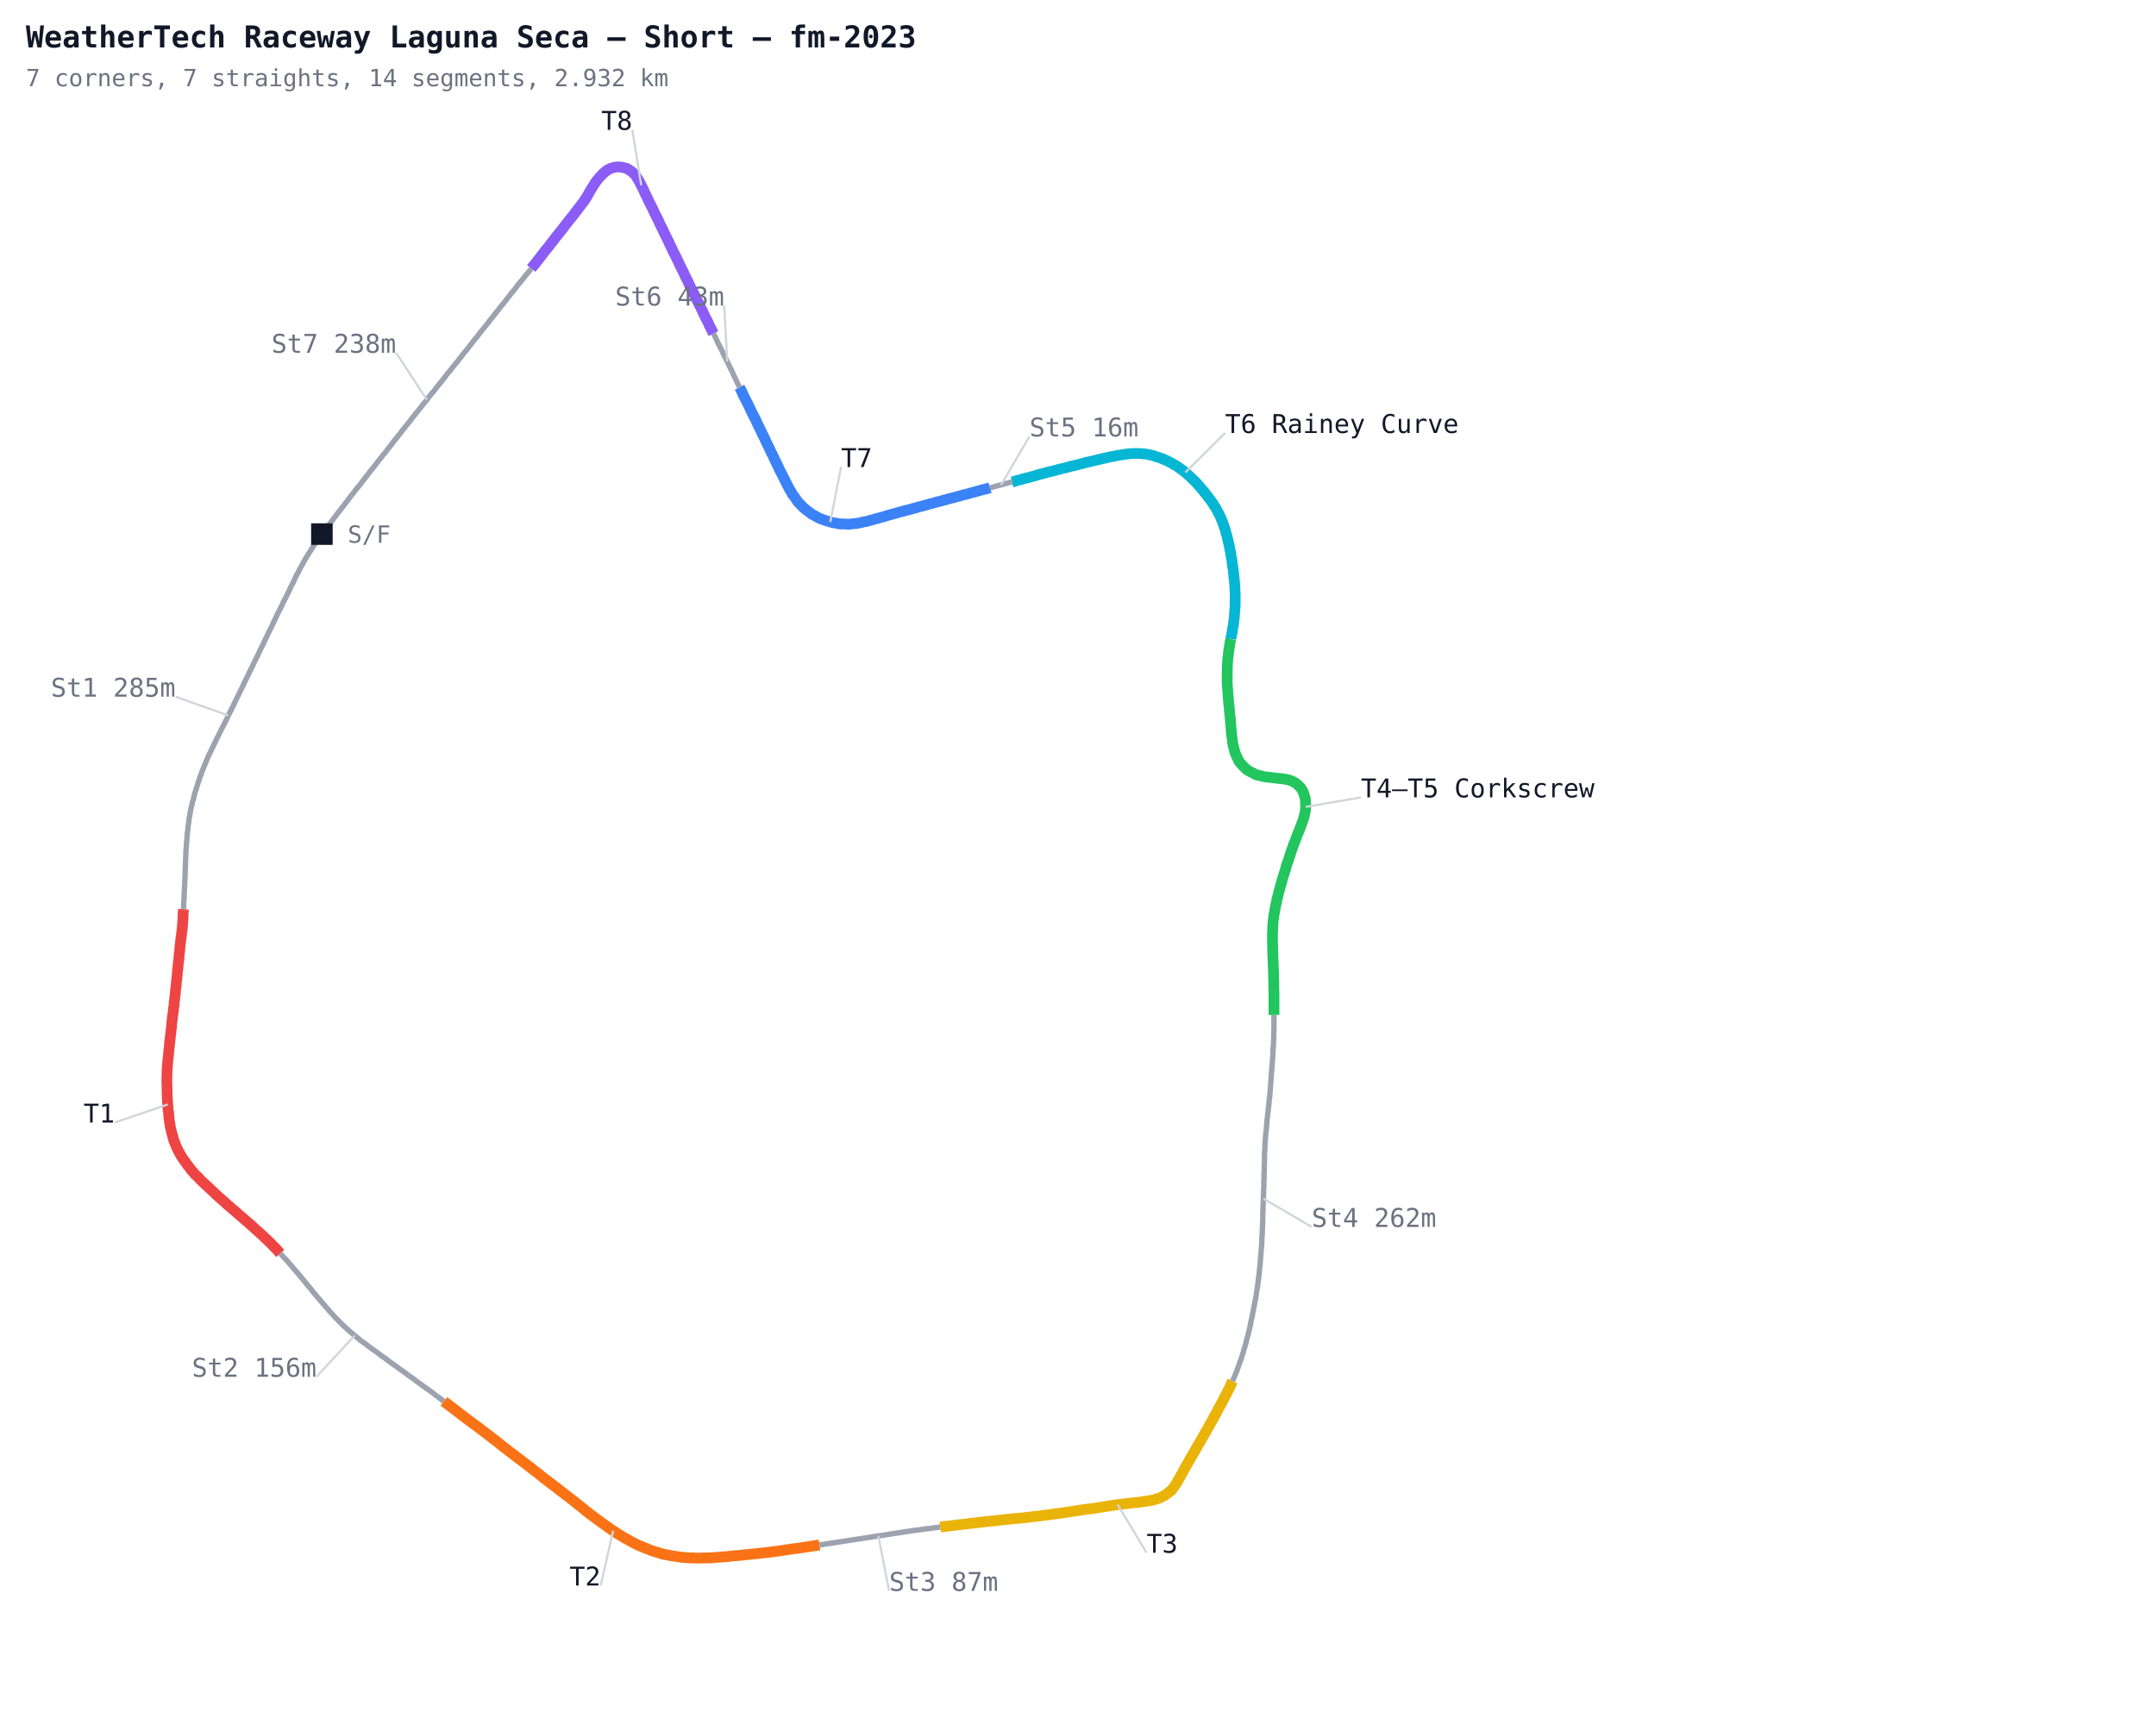
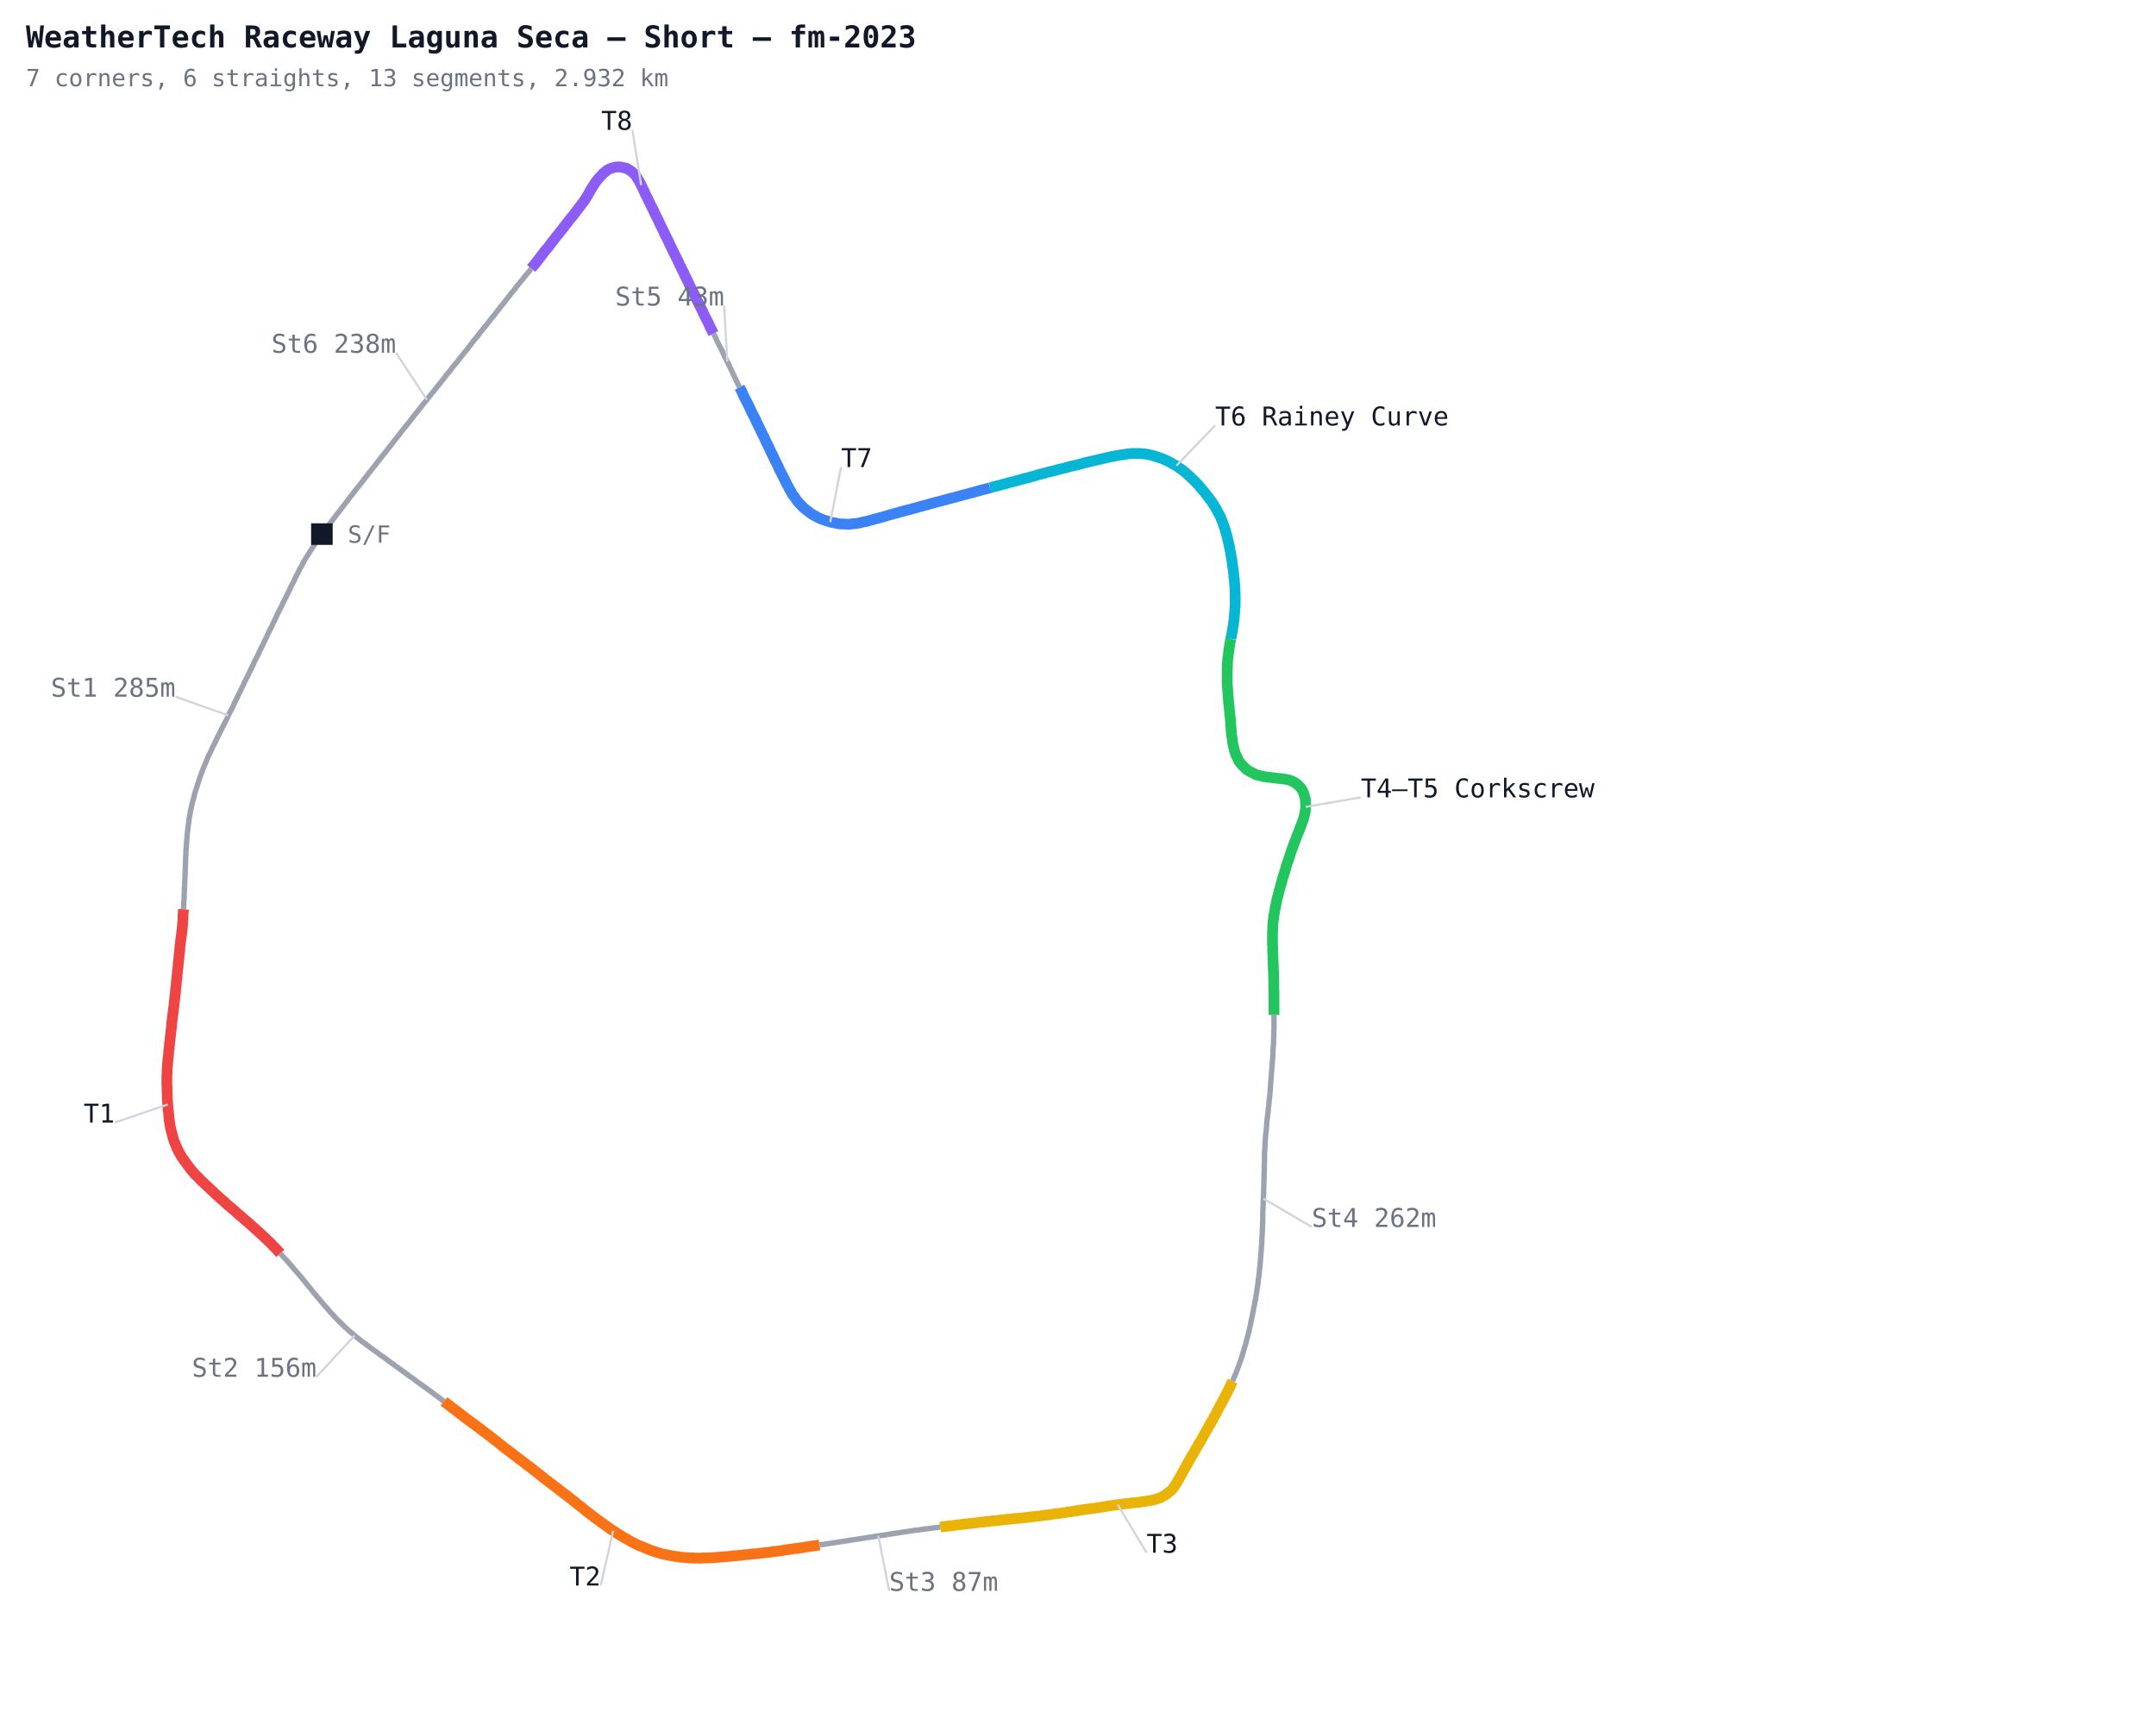
<svg xmlns="http://www.w3.org/2000/svg" width="1000" height="800" viewBox="0 0 1000 800">
  <defs>
    <style>
      .name { font-family: monospace; font-size: 12px; }
      .sector { font-family: monospace; font-size: 12px; fill: #7c3aed; font-weight: bold; }
      .title { font-family: monospace; font-size: 14px; fill: #111827; font-weight: bold; }
      .sub { font-family: monospace; font-size: 11px; fill: #6b7280; }
    </style>
  </defs>
  <rect width="1000" height="800" fill="#ffffff" />
  <polyline fill="none" stroke="#9ca3af" stroke-width="2.5" points="149.3,247.7 148.5,248.7 147.7,249.8 147.0,250.9 146.2,252.0 145.5,253.1 144.8,254.2 144.1,255.3 143.4,256.4 142.7,257.5 142.0,258.6 141.3,259.8 140.7,260.9 140.1,262.1 139.4,263.2 138.8,264.4 138.2,265.6 137.6,266.7 137.0,267.9 136.5,269.1 135.9,270.3 135.3,271.4 134.7,272.6 134.2,273.8 133.6,275.0 133.0,276.2 132.4,277.4 131.8,278.5 131.2,279.7 130.7,280.9 130.1,282.1 129.5,283.2 128.9,284.4 128.3,285.6 127.8,286.8 127.2,288.0 126.6,289.2 126.1,290.4 125.5,291.5 124.9,292.7 124.3,293.9 123.8,295.1 123.2,296.3 122.6,297.5 122.1,298.7 121.5,299.8 120.9,301.0 120.3,302.2 119.8,303.4 119.2,304.6 118.6,305.8 118.0,306.9 117.5,308.1 116.9,309.3 116.3,310.5 115.7,311.7 115.2,312.9 114.6,314.1 114.0,315.2 113.4,316.4 112.9,317.6 112.3,318.8 111.7,320.0 111.1,321.2 110.6,322.3 110.0,323.5 109.4,324.7 108.8,325.9 108.3,327.1 107.7,328.3 107.1,329.5 106.5,330.6 105.9,331.8 105.4,333.0 104.8,334.2 104.2,335.4 103.6,336.5 103.0,337.7 102.4,338.9 101.8,340.1 101.2,341.3 100.6,342.4 100.1,343.6 99.5,344.8 98.9,346.0 98.3,347.2 97.8,348.4 97.2,349.6 96.6,350.8 96.1,352.0 95.6,353.2 95.1,354.4 94.6,355.6 94.1,356.8 93.6,358.1 93.2,359.3 92.7,360.5 92.3,361.8 91.9,363.0 91.5,364.3 91.1,365.6 90.7,366.8 90.3,368.1 90.0,369.4 89.7,370.6 89.3,371.9 89.0,373.2 88.7,374.5 88.4,375.7 88.2,377.0 88.0,378.3 87.7,379.6 87.6,380.9 87.4,382.2 87.2,383.6 87.1,384.9 86.9,386.2 86.8,387.5 86.7,388.8 86.6,390.1 86.5,391.4 86.4,392.7 86.3,394.0 86.2,395.4 86.2,396.7 86.1,398.0 86.1,399.3 86.0,400.6 86.0,401.9 85.9,403.3 85.9,404.6 85.8,405.9 85.8,407.2 85.7,408.5 85.7,409.8 85.6,411.2 85.5,412.5 85.5,413.8 85.4,415.1 85.4,416.4 85.3,417.7 85.2,419.1 85.2,420.4 85.1,421.7" />
  <polyline fill="none" stroke="#ef4444" stroke-width="5" points="85.1,421.7 85.0,423.0 84.9,424.3 84.9,425.6 84.8,426.9 84.7,428.3 84.6,429.6 84.5,430.9 84.3,432.2 84.2,433.5 84.0,434.8 83.8,436.1 83.7,437.4 83.5,438.7 83.4,440.0 83.3,441.4 83.1,442.7 83.0,444.0 82.9,445.3 82.7,446.6 82.6,447.9 82.5,449.2 82.3,450.5 82.2,451.8 82.1,453.2 81.9,454.5 81.8,455.8 81.7,457.1 81.5,458.4 81.4,459.7 81.3,461.0 81.1,462.3 81.0,463.6 80.8,464.9 80.7,466.3 80.5,467.6 80.4,468.9 80.2,470.2 80.0,471.5 79.9,472.8 79.7,474.1 79.6,475.4 79.5,476.7 79.3,478.0 79.2,479.3 79.0,480.7 78.9,482.0 78.7,483.3 78.6,484.6 78.5,485.9 78.3,487.2 78.2,488.5 78.1,489.8 77.9,491.1 77.8,492.5 77.7,493.8 77.6,495.1 77.5,496.4 77.5,497.7 77.4,499.0 77.4,500.3 77.4,501.7 77.4,503.0 77.5,504.3 77.5,505.6 77.5,506.9 77.6,508.2 77.6,509.6 77.7,510.9 77.8,512.2 77.9,513.5 78.0,514.8 78.2,516.1 78.3,517.4 78.4,518.8 78.6,520.1 78.8,521.4 79.0,522.7 79.3,523.9 79.6,525.2 80.0,526.5 80.3,527.8 80.7,529.0 81.2,530.3 81.7,531.5 82.2,532.7 82.8,533.9 83.4,535.0 84.1,536.2 84.8,537.3 85.6,538.4 86.3,539.4 87.1,540.5 87.9,541.5 88.7,542.6 89.6,543.6 90.4,544.6 91.4,545.5 92.3,546.4 93.2,547.4 94.2,548.3 95.1,549.2 96.1,550.1 97.1,551.0 98.0,551.9 99.0,552.8 99.9,553.7 100.9,554.6 101.9,555.5 102.9,556.4 103.9,557.2 104.8,558.1 105.8,559.0 106.8,559.8 107.8,560.7 108.8,561.5 109.8,562.4 110.8,563.3 111.8,564.1 112.8,565.0 113.8,565.9 114.8,566.7 115.8,567.6 116.8,568.5 117.8,569.4 118.7,570.2 119.7,571.1 120.7,572.0 121.7,572.9 122.6,573.8 123.6,574.7 124.5,575.6 125.5,576.5 126.4,577.5 127.3,578.4 128.3,579.4 129.1,580.3 130.0,581.3" />
  <polyline fill="none" stroke="#9ca3af" stroke-width="2.5" points="130.0,581.3 130.9,582.3 131.8,583.3 132.7,584.2 133.6,585.2 134.4,586.2 135.3,587.2 136.1,588.2 137.0,589.2 137.9,590.2 138.7,591.2 139.6,592.2 140.4,593.2 141.3,594.3 142.1,595.3 142.9,596.3 143.8,597.3 144.6,598.3 145.4,599.4 146.3,600.4 147.1,601.4 148.0,602.4 148.8,603.4 149.7,604.4 150.5,605.4 151.4,606.4 152.3,607.4 153.1,608.4 154.0,609.3 154.9,610.3 155.8,611.3 156.7,612.2 157.7,613.2 158.6,614.1 159.5,615.0 160.5,615.9 161.5,616.8 162.5,617.7 163.5,618.5 164.5,619.4 165.5,620.2 166.5,621.0 167.6,621.9 168.6,622.6 169.7,623.4 170.7,624.2 171.8,625.0 172.9,625.8 173.9,626.5 175.0,627.3 176.1,628.1 177.1,628.9 178.2,629.6 179.3,630.4 180.3,631.2 181.4,632.0 182.5,632.8 183.5,633.5 184.6,634.3 185.7,635.1 186.7,635.8 187.8,636.6 188.9,637.4 189.9,638.2 191.0,638.9 192.1,639.7 193.1,640.5 194.2,641.3 195.3,642.1 196.3,642.8 197.4,643.6 198.5,644.4 199.5,645.1 200.6,645.9 201.6,646.7 202.7,647.5 203.8,648.3 204.8,649.1 205.9,649.9" />
  <polyline fill="none" stroke="#f97316" stroke-width="5" points="205.9,649.9 206.9,650.7 208.0,651.5 209.0,652.3 210.1,653.1 211.1,653.9 212.2,654.7 213.2,655.5 214.2,656.3 215.3,657.1 216.3,657.9 217.4,658.7 218.5,659.5 219.5,660.3 220.6,661.0 221.6,661.8 222.7,662.6 223.7,663.4 224.8,664.2 225.8,665.0 226.9,665.8 227.9,666.6 228.9,667.4 230.0,668.2 231.0,669.0 232.1,669.9 233.1,670.7 234.1,671.5 235.2,672.3 236.2,673.1 237.3,673.9 238.3,674.7 239.4,675.5 240.4,676.3 241.5,677.1 242.5,677.9 243.6,678.7 244.6,679.5 245.7,680.3 246.7,681.1 247.7,681.9 248.8,682.7 249.8,683.5 250.9,684.4 251.9,685.2 252.9,686.0 254.0,686.8 255.0,687.6 256.1,688.4 257.1,689.2 258.2,690.0 259.2,690.8 260.2,691.6 261.3,692.4 262.3,693.2 263.4,694.0 264.4,694.8 265.4,695.6 266.5,696.4 267.5,697.3 268.6,698.1 269.6,698.9 270.6,699.7 271.6,700.6 272.7,701.4 273.7,702.2 274.8,703.0 275.8,703.8 276.9,704.6 277.9,705.3 279.0,706.1 280.1,706.9 281.1,707.6 282.2,708.4 283.3,709.2 284.4,709.9 285.5,710.6 286.6,711.4 287.7,712.0 288.8,712.7 290.0,713.4 291.1,714.0 292.3,714.7 293.4,715.3 294.6,715.9 295.8,716.5 297.0,717.0 298.2,717.5 299.4,718.0 300.7,718.5 301.9,719.0 303.1,719.4 304.4,719.8 305.7,720.2 306.9,720.6 308.2,720.9 309.5,721.1 310.8,721.4 312.1,721.6 313.4,721.8 314.7,722.0 316.0,722.2 317.3,722.3 318.6,722.4 319.9,722.5 321.2,722.5 322.6,722.6 323.9,722.6 325.2,722.6 326.5,722.5 327.8,722.5 329.1,722.5 330.5,722.4 331.8,722.3 333.1,722.2 334.4,722.1 335.7,722.0 337.0,721.9 338.3,721.8 339.6,721.6 341.0,721.5 342.3,721.4 343.6,721.3 344.9,721.1 346.2,721.0 347.5,720.9 348.8,720.7 350.1,720.6 351.4,720.5 352.8,720.3 354.1,720.2 355.4,720.0 356.7,719.9 358.0,719.7 359.3,719.5 360.6,719.4 361.9,719.2 363.2,719.0 364.5,718.8 365.8,718.6 367.1,718.4 368.4,718.2 369.7,718.1 371.0,717.9 372.3,717.7 373.6,717.5 374.9,717.3 376.2,717.1 377.5,716.9 378.8,716.7 380.1,716.5" />
  <polyline fill="none" stroke="#9ca3af" stroke-width="2.5" points="380.1,716.5 381.4,716.3 382.7,716.1 384.0,715.9 385.3,715.7 386.6,715.5 387.9,715.3 389.2,715.1 390.5,714.9 391.8,714.7 393.1,714.5 394.4,714.3 395.7,714.1 397.0,713.9 398.3,713.7 399.6,713.5 400.9,713.3 402.2,713.1 403.5,712.9 404.8,712.7 406.1,712.5 407.4,712.3 408.7,712.1 410.0,711.9 411.3,711.7 412.6,711.5 413.9,711.3 415.2,711.1 416.5,710.9 417.8,710.7 419.1,710.5 420.4,710.3 421.8,710.1 423.1,709.9 424.4,709.7 425.7,709.6 427.0,709.4 428.3,709.2 429.6,709.0 430.9,708.9 432.2,708.7 433.5,708.5 434.8,708.4 436.1,708.2" />
  <polyline fill="none" stroke="#eab308" stroke-width="5" points="436.1,708.2 437.4,708.0 438.7,707.9 440.0,707.7 441.3,707.6 442.6,707.4 444.0,707.2 445.3,707.1 446.6,706.9 447.9,706.8 449.2,706.6 450.5,706.5 451.8,706.3 453.1,706.2 454.4,706.0 455.7,705.9 457.0,705.7 458.3,705.6 459.7,705.4 461.0,705.3 462.3,705.2 463.6,705.0 464.9,704.9 466.2,704.7 467.5,704.6 468.8,704.5 470.1,704.3 471.4,704.2 472.8,704.1 474.1,704.0 475.4,703.8 476.7,703.7 478.0,703.5 479.3,703.4 480.6,703.2 481.9,703.1 483.2,702.9 484.5,702.7 485.8,702.6 487.1,702.4 488.4,702.2 489.7,702.0 491.1,701.9 492.4,701.7 493.7,701.5 495.0,701.3 496.3,701.1 497.6,700.9 498.9,700.7 500.2,700.5 501.5,700.3 502.8,700.1 504.1,699.9 505.4,699.8 506.7,699.6 508.0,699.4 509.3,699.2 510.6,699.0 511.9,698.8 513.2,698.6 514.5,698.4 515.8,698.2 517.1,698.0 518.4,697.8 519.7,697.7 521.0,697.5 522.3,697.3 523.7,697.2 525.0,697.0 526.3,696.9 527.6,696.8 528.9,696.6 530.2,696.4 531.5,696.2 532.8,696.0 534.1,695.8 535.4,695.5 536.6,695.1 537.9,694.7 539.1,694.1 540.2,693.5 541.3,692.7 542.3,691.9 543.4,691.1 544.2,690.0 544.9,689.0 545.7,687.9 546.3,686.7 547.0,685.6 547.6,684.4 548.3,683.3 548.9,682.1 549.5,681.0 550.2,679.8 550.8,678.7 551.5,677.5 552.1,676.4 552.8,675.2 553.5,674.1 554.1,673.0 554.8,671.8 555.4,670.7 556.1,669.5 556.8,668.4 557.4,667.3 558.1,666.1 558.7,665.0 559.4,663.8 560.0,662.7 560.7,661.5 561.3,660.4 562.0,659.2 562.6,658.1 563.2,656.9 563.9,655.8 564.5,654.6 565.1,653.4 565.7,652.3 566.4,651.1 567.0,650.0 567.6,648.8 568.2,647.6 568.8,646.5 569.4,645.3 570.0,644.1 570.6,642.9 571.1,641.7 571.7,640.5" />
  <polyline fill="none" stroke="#9ca3af" stroke-width="2.5" points="571.7,640.5 572.2,639.3 572.7,638.1 573.2,636.9 573.7,635.7 574.1,634.5 574.6,633.2 575.0,632.0 575.5,630.7 575.9,629.5 576.3,628.2 576.7,627.0 577.0,625.7 577.4,624.5 577.8,623.2 578.1,621.9 578.4,620.7 578.8,619.4 579.1,618.1 579.4,616.9 579.7,615.6 580.0,614.3 580.2,613.0 580.5,611.7 580.8,610.5 581.0,609.2 581.3,607.9 581.5,606.6 581.8,605.3 582.0,604.0 582.3,602.8 582.5,601.5 582.7,600.2 582.9,598.9 583.1,597.6 583.3,596.3 583.5,595.0 583.6,593.7 583.8,592.4 584.0,591.1 584.1,589.8 584.2,588.5 584.4,587.2 584.5,585.9 584.6,584.6 584.7,583.3 584.8,582.0 584.9,580.7 585.0,579.4 585.1,578.1 585.2,576.8 585.3,575.5 585.3,574.2 585.4,572.9 585.5,571.6 585.5,570.3 585.6,568.9 585.6,567.6 585.7,566.3 585.7,565.0 585.7,563.7 585.7,562.4 585.8,561.1 585.8,559.8 585.9,558.5 585.9,557.2 586.0,555.9 586.0,554.6 586.1,553.2 586.1,551.9 586.2,550.6 586.2,549.3 586.2,548.0 586.3,546.7 586.3,545.4 586.3,544.1 586.4,542.8 586.4,541.5 586.4,540.1 586.5,538.8 586.5,537.5 586.5,536.2 586.5,534.9 586.6,533.6 586.7,532.3 586.7,531.0 586.8,529.6 586.9,528.3 587.0,527.0 587.1,525.7 587.3,524.4 587.4,523.1 587.5,521.8 587.6,520.5 587.7,519.2 587.9,517.9 588.0,516.6 588.2,515.3 588.3,513.9 588.5,512.6 588.6,511.3 588.7,510.0 588.9,508.7 589.0,507.4 589.1,506.1 589.2,504.8 589.3,503.5 589.4,502.2 589.5,500.9 589.6,499.5 589.7,498.2 589.8,496.9 589.9,495.6 590.0,494.3 590.1,493.0 590.2,491.7 590.3,490.4 590.4,489.1 590.4,487.7 590.5,486.4 590.6,485.1 590.7,483.8 590.7,482.5 590.8,481.2 590.8,479.9 590.8,478.5 590.9,477.2 590.9,475.9 590.9,474.6 590.9,473.3 590.9,472.0 590.9,470.7" />
  <polyline fill="none" stroke="#22c55e" stroke-width="5" points="590.9,470.7 590.9,469.3 590.9,468.0 590.9,466.7 590.9,465.4 590.9,464.1 590.9,462.8 590.9,461.5 590.9,460.1 590.8,458.8 590.8,457.5 590.8,456.2 590.8,454.9 590.7,453.6 590.7,452.3 590.7,450.9 590.6,449.6 590.6,448.3 590.5,447.0 590.5,445.7 590.4,444.4 590.4,443.1 590.3,441.7 590.3,440.4 590.3,439.1 590.2,437.8 590.2,436.5 590.2,435.2 590.2,433.9 590.2,432.5 590.3,431.2 590.3,429.9 590.4,428.6 590.5,427.3 590.7,426.0 590.8,424.7 591.1,423.4 591.3,422.1 591.5,420.8 591.8,419.5 592.1,418.2 592.3,416.9 592.7,415.6 593.0,414.4 593.3,413.1 593.7,411.8 594.0,410.5 594.4,409.3 594.7,408.0 595.1,406.7 595.5,405.5 595.9,404.2 596.3,403.0 596.6,401.7 597.0,400.4 597.5,399.2 597.9,397.9 598.3,396.7 598.7,395.4 599.1,394.2 599.6,392.9 600.0,391.7 600.5,390.5 601.0,389.2 601.4,388.0 601.9,386.8 602.4,385.6 602.9,384.3 603.4,383.1 603.8,381.9 604.3,380.6 604.7,379.4 605.0,378.1 605.3,376.8 605.5,375.5 605.6,374.2 605.6,372.9 605.5,371.6 605.4,370.3 605.0,369.0 604.6,367.7 604.1,366.6 603.4,365.5 602.5,364.5 601.5,363.6 600.5,362.9 599.3,362.3 598.1,361.8 596.8,361.5 595.5,361.3 594.2,361.1 592.9,361.0 591.6,360.8 590.3,360.7 589.0,360.5 587.7,360.4 586.4,360.2 585.2,359.9 583.9,359.6 582.6,359.3 581.5,358.7 580.3,358.1 579.2,357.5 578.1,356.8 577.2,355.9 576.3,355.0 575.4,354.0 574.6,353.0 574.1,351.8 573.5,350.6 573.0,349.5 572.6,348.2 572.3,347.0 572.0,345.7 571.7,344.4 571.6,343.1 571.4,341.8 571.2,340.6 571.1,339.3 571.0,338.0 570.9,336.7 570.8,335.4 570.7,334.1 570.6,332.8 570.4,331.5 570.3,330.2 570.2,328.9 570.1,327.6 569.9,326.3 569.8,325.0 569.7,323.6 569.6,322.3 569.5,321.0 569.4,319.7 569.3,318.4 569.2,317.1 569.2,315.8 569.2,314.5 569.2,313.2 569.2,311.9 569.2,310.6 569.3,309.3 569.3,308.0 569.4,306.6 569.5,305.3 569.7,304.0 569.8,302.7 570.0,301.4 570.2,300.1 570.4,298.8 570.6,297.5 570.9,296.3" />
-   <polyline fill="none" stroke="#06b6d4" stroke-width="5" points="570.9,296.3 571.1,295.0 571.4,293.7 571.6,292.4 571.8,291.1 572.1,289.8 572.2,288.5 572.4,287.2 572.5,285.9 572.6,284.6 572.7,283.3 572.8,282.0 572.9,280.7 572.9,279.4 572.9,278.0 572.9,276.7 572.9,275.4 572.8,274.1 572.8,272.8 572.7,271.5 572.6,270.2 572.5,268.9 572.3,267.6 572.2,266.3 572.1,265.0 571.9,263.7 571.7,262.4 571.5,261.1 571.4,259.8 571.1,258.5 570.9,257.2 570.7,255.9 570.4,254.6 570.2,253.3 569.9,252.1 569.6,250.8 569.3,249.5 569.0,248.2 568.6,247.0 568.3,245.7 567.9,244.5 567.4,243.2 567.0,242.0 566.5,240.8 566.0,239.6 565.4,238.4 564.8,237.3 564.2,236.1 563.5,235.0 562.8,233.9 562.1,232.8 561.3,231.7 560.5,230.7 559.7,229.6 558.9,228.6 558.1,227.6 557.2,226.6 556.4,225.6 555.5,224.6 554.6,223.6 553.7,222.7 552.7,221.8 551.8,220.9 550.8,220.0 549.8,219.1 548.8,218.3 547.7,217.5 546.7,216.8 545.6,216.0 544.4,215.4 543.3,214.7 542.1,214.1 540.9,213.5 539.7,213.0 538.5,212.5 537.3,212.1 536.0,211.7 534.8,211.3 533.5,211.0 532.2,210.7 530.9,210.5 529.6,210.4 528.3,210.3 527.0,210.3 525.6,210.3 524.3,210.4 523.0,210.5 521.7,210.7 520.4,210.9 519.1,211.1 517.8,211.3 516.6,211.6 515.3,211.8 514.0,212.1 512.7,212.4 511.4,212.7 510.1,213.0 508.9,213.3 507.6,213.6 506.3,213.9 505.0,214.2 503.7,214.5 502.5,214.8 501.2,215.2 499.9,215.5 498.7,215.8 497.4,216.1 496.1,216.4 494.8,216.8 493.6,217.1 492.3,217.4 491.0,217.7 489.7,218.1 488.5,218.4 487.2,218.7 485.9,219.0 484.6,219.4 483.4,219.7 482.1,220.0 480.8,220.4 479.6,220.8 478.3,221.1 477.0,221.5 475.7,221.8 474.5,222.1 473.2,222.5 471.9,222.8 470.7,223.2 469.4,223.5" />
-   <polyline fill="none" stroke="#9ca3af" stroke-width="2.5" points="469.4,223.5 468.1,223.8 466.8,224.2 465.6,224.5 464.3,224.9 463.0,225.2 461.8,225.5 460.5,225.9 459.2,226.2" />
+   <polyline fill="none" stroke="#06b6d4" stroke-width="5" points="570.9,296.3 571.1,295.0 571.4,293.7 571.6,292.4 571.8,291.1 572.1,289.8 572.2,288.5 572.4,287.2 572.5,285.9 572.6,284.6 572.7,283.3 572.8,282.0 572.9,280.7 572.9,279.4 572.9,278.0 572.9,276.7 572.9,275.4 572.8,274.1 572.8,272.8 572.7,271.5 572.6,270.2 572.5,268.9 572.3,267.6 572.2,266.3 572.1,265.0 571.9,263.7 571.7,262.4 571.5,261.1 571.4,259.8 571.1,258.5 570.9,257.2 570.7,255.9 570.4,254.6 570.2,253.3 569.9,252.1 569.6,250.8 569.3,249.5 569.0,248.2 568.6,247.0 568.3,245.7 567.9,244.5 567.4,243.2 567.0,242.0 566.5,240.8 566.0,239.6 565.4,238.4 564.8,237.3 564.2,236.1 563.5,235.0 562.8,233.9 562.1,232.8 561.3,231.7 560.5,230.7 559.7,229.6 558.9,228.6 558.1,227.6 557.2,226.6 556.4,225.6 555.5,224.6 554.6,223.6 553.7,222.7 552.7,221.8 551.8,220.9 550.8,220.0 549.8,219.1 548.8,218.3 547.7,217.5 546.7,216.8 545.6,216.0 544.4,215.4 543.3,214.7 542.1,214.1 540.9,213.5 539.7,213.0 538.5,212.5 537.3,212.1 536.0,211.7 534.8,211.3 533.5,211.0 532.2,210.7 530.9,210.5 529.6,210.4 528.3,210.3 527.0,210.3 525.6,210.3 524.3,210.4 523.0,210.5 521.7,210.7 520.4,210.9 519.1,211.1 517.8,211.3 516.6,211.6 515.3,211.8 514.0,212.1 512.7,212.4 511.4,212.7 510.1,213.0 508.9,213.3 507.6,213.6 506.3,213.9 505.0,214.2 503.7,214.5 502.5,214.8 501.2,215.2 499.9,215.5 498.7,215.8 497.4,216.1 496.1,216.4 494.8,216.8 493.6,217.1 492.3,217.4 491.0,217.7 489.7,218.1 488.5,218.4 487.2,218.7 485.9,219.0 484.6,219.4 483.4,219.7 482.1,220.0 480.8,220.4 479.6,220.8 478.3,221.1 477.0,221.5 475.7,221.8 474.5,222.1 473.2,222.5 471.9,222.8 470.7,223.2 469.4,223.5 468.1,223.8 466.8,224.2 465.6,224.5 464.3,224.9 463.0,225.2 461.8,225.5 460.5,225.9 459.2,226.2" />
  <polyline fill="none" stroke="#3b82f6" stroke-width="5" points="459.2,226.2 457.9,226.6 456.7,226.9 455.4,227.2 454.1,227.6 452.9,227.9 451.6,228.3 450.3,228.6 449.0,229.0 447.8,229.3 446.5,229.6 445.2,230.0 444.0,230.3 442.7,230.7 441.4,231.0 440.1,231.3 438.9,231.7 437.6,232.0 436.3,232.4 435.0,232.7 433.8,233.0 432.5,233.4 431.2,233.7 430.0,234.1 428.7,234.4 427.4,234.8 426.1,235.1 424.9,235.5 423.6,235.8 422.3,236.2 421.1,236.5 419.8,236.8 418.5,237.2 417.2,237.5 416.0,237.9 414.7,238.2 413.4,238.6 412.2,238.9 410.9,239.3 409.6,239.7 408.4,240.0 407.1,240.4 405.8,240.7 404.6,241.1 403.3,241.4 402.0,241.8 400.7,242.0 399.5,242.3 398.2,242.6 396.9,242.8 395.5,242.9 394.2,243.1 392.9,243.1 391.6,243.0 390.3,243.0 389.0,242.9 387.7,242.6 386.4,242.4 385.1,242.1 383.9,241.7 382.6,241.3 381.4,240.9 380.2,240.4 379.0,239.8 377.8,239.1 376.6,238.5 375.6,237.7 374.5,236.9 373.5,236.1 372.5,235.3 371.6,234.3 370.7,233.4 369.8,232.4 369.1,231.3 368.3,230.2 367.5,229.2 366.9,228.0 366.2,226.9 365.6,225.7 365.0,224.6 364.4,223.4 363.8,222.2 363.2,221.0 362.6,219.8 362.0,218.7 361.4,217.5 360.9,216.3 360.3,215.1 359.7,213.9 359.1,212.7 358.6,211.5 358.0,210.4 357.4,209.2 356.9,208.0 356.3,206.8 355.7,205.6 355.1,204.4 354.6,203.2 354.0,202.0 353.4,200.9 352.9,199.7 352.3,198.5 351.7,197.3 351.1,196.1 350.6,194.9 350.0,193.7 349.4,192.6 348.8,191.4 348.2,190.2 347.7,189.0 347.1,187.8 346.5,186.6 345.9,185.5 345.3,184.3 344.7,183.1 344.2,181.9 343.6,180.7 343.0,179.6" />
  <polyline fill="none" stroke="#9ca3af" stroke-width="2.5" points="343.0,179.6 342.4,178.4 341.8,177.2 341.3,176.0 340.7,174.8 340.1,173.6 339.6,172.4 339.0,171.2 338.4,170.0 337.9,168.9 337.3,167.7 336.7,166.5 336.1,165.3 335.5,164.1 335.0,162.9 334.4,161.7 333.8,160.6 333.2,159.4 332.6,158.2 332.1,157.0 331.5,155.8 330.9,154.7" />
  <polyline fill="none" stroke="#8b5cf6" stroke-width="5" points="330.9,154.7 330.3,153.5 329.7,152.3 329.1,151.1 328.6,149.9 328.0,148.7 327.4,147.6 326.8,146.4 326.2,145.2 325.7,144.0 325.1,142.8 324.5,141.6 323.9,140.4 323.3,139.3 322.8,138.1 322.2,136.9 321.6,135.7 321.0,134.5 320.4,133.4 319.8,132.2 319.3,131.0 318.7,129.8 318.1,128.6 317.5,127.4 317.0,126.2 316.4,125.1 315.8,123.9 315.2,122.7 314.7,121.5 314.1,120.3 313.5,119.1 312.9,117.9 312.3,116.8 311.8,115.6 311.2,114.4 310.6,113.2 310.1,112.0 309.5,110.8 308.9,109.6 308.3,108.5 307.8,107.3 307.2,106.1 306.6,104.9 306.0,103.7 305.5,102.5 304.9,101.3 304.3,100.1 303.7,99.0 303.2,97.8 302.6,96.6 302.0,95.4 301.4,94.2 300.8,93.0 300.3,91.9 299.7,90.7 299.1,89.5 298.6,88.3 298.0,87.1 297.4,85.9 296.8,84.7 296.2,83.6 295.5,82.5 294.8,81.3 293.9,80.4 292.9,79.5 291.8,78.8 290.7,78.1 289.4,77.8 288.1,77.5 286.8,77.4 285.5,77.5 284.2,77.8 283.0,78.2 281.8,78.8 280.8,79.6 279.8,80.4 278.9,81.4 278.0,82.3 277.1,83.4 276.3,84.4 275.6,85.5 274.9,86.6 274.2,87.7 273.5,88.9 272.9,90.0 272.2,91.2 271.5,92.3 270.8,93.4 270.0,94.4 269.2,95.5 268.4,96.5 267.6,97.6 266.8,98.6 266.0,99.7 265.2,100.7 264.3,101.7 263.5,102.8 262.7,103.8 261.9,104.8 261.1,105.9 260.3,106.9 259.5,107.9 258.6,109.0 257.8,110.0 257.0,111.1 256.2,112.1 255.4,113.1 254.6,114.2 253.8,115.2 252.9,116.2 252.1,117.3 251.3,118.3 250.5,119.4 249.7,120.4 248.9,121.4 248.1,122.5 247.2,123.5 246.4,124.5" />
  <polyline fill="none" stroke="#9ca3af" stroke-width="2.5" points="246.4,124.5 245.6,125.6 244.8,126.6 243.9,127.6 243.1,128.6 242.3,129.7 241.4,130.7 240.6,131.7 239.8,132.7 239.0,133.8 238.2,134.8 237.3,135.8 236.5,136.9 235.7,137.9 234.9,138.9 234.1,140.0 233.3,141.0 232.4,142.0 231.6,143.1 230.8,144.1 230.0,145.1 229.2,146.2 228.3,147.2 227.5,148.2 226.7,149.3 225.9,150.3 225.1,151.3 224.2,152.4 223.4,153.4 222.6,154.4 221.8,155.5 221.0,156.5 220.1,157.5 219.3,158.6 218.5,159.6 217.7,160.6 216.9,161.7 216.1,162.7 215.2,163.7 214.4,164.8 213.6,165.8 212.8,166.8 212.0,167.9 211.1,168.9 210.3,169.9 209.5,170.9 208.7,172.0 207.8,173.0 207.0,174.0 206.2,175.1 205.4,176.1 204.6,177.1 203.7,178.2 202.9,179.2 202.1,180.2 201.3,181.3 200.4,182.3 199.6,183.3 198.8,184.3 198.0,185.4 197.2,186.4 196.3,187.4 195.5,188.5 194.7,189.5 193.9,190.5 193.0,191.6 192.2,192.6 191.4,193.6 190.6,194.7 189.8,195.7 189.0,196.7 188.1,197.8 187.3,198.8 186.5,199.8 185.7,200.9 184.9,201.9 184.1,202.9 183.2,204.0 182.4,205.0 181.6,206.1 180.8,207.1 180.0,208.1 179.2,209.2 178.4,210.2 177.5,211.2 176.7,212.3 175.9,213.3 175.1,214.3 174.3,215.4 173.5,216.4 172.7,217.4 171.8,218.5 171.0,219.5 170.2,220.6 169.4,221.6 168.6,222.6 167.8,223.7 167.0,224.7 166.2,225.7 165.3,226.8 164.5,227.8 163.7,228.9 162.9,229.9 162.1,230.9 161.3,232.0 160.5,233.0 159.7,234.1 158.9,235.1 158.1,236.2 157.3,237.2 156.5,238.2 155.7,239.3 154.9,240.3 154.1,241.4 153.3,242.4 152.5,243.5 151.7,244.5 150.9,245.6 150.1,246.6" />
  <line x1="105.9" y1="331.8" x2="81.4" y2="323.1" stroke="#d1d5db" stroke-width="1" />
  <text x="81.4" y="323.1" text-anchor="end" class="name" fill="#6b7280">St1 285m</text>
  <line x1="77.8" y1="512.2" x2="53.2" y2="520.6" stroke="#d1d5db" stroke-width="1" />
  <text x="53.2" y="520.6" text-anchor="end" class="name" fill="#111827">T1</text>
  <line x1="164.5" y1="619.4" x2="146.8" y2="638.5" stroke="#d1d5db" stroke-width="1" />
  <text x="146.8" y="638.5" text-anchor="end" class="name" fill="#6b7280">St2 156m</text>
  <line x1="284.4" y1="709.9" x2="278.6" y2="735.3" stroke="#d1d5db" stroke-width="1" />
  <text x="278.6" y="735.3" text-anchor="end" class="name" fill="#111827">T2</text>
  <line x1="407.4" y1="712.3" x2="412.4" y2="737.8" stroke="#d1d5db" stroke-width="1" />
  <text x="412.4" y="737.8" text-anchor="start" class="name" fill="#6b7280">St3 87m</text>
  <line x1="518.4" y1="697.8" x2="531.8" y2="720.1" stroke="#d1d5db" stroke-width="1" />
  <text x="531.8" y="720.1" text-anchor="start" class="name" fill="#111827">T3</text>
  <line x1="586.0" y1="555.9" x2="608.4" y2="569.0" stroke="#d1d5db" stroke-width="1" />
  <text x="608.4" y="569.0" text-anchor="start" class="name" fill="#6b7280">St4 262m</text>
  <line x1="605.6" y1="374.2" x2="631.2" y2="369.8" stroke="#d1d5db" stroke-width="1" />
  <text x="631.2" y="369.8" text-anchor="start" class="name" fill="#111827">T4–T5 Corkscrew</text>
-   <line x1="549.8" y1="219.1" x2="568.2" y2="200.8" stroke="#d1d5db" stroke-width="1" />
-   <text x="568.2" y="200.8" text-anchor="start" class="name" fill="#111827">T6 Rainey Curve</text>
-   <line x1="464.3" y1="224.9" x2="477.5" y2="202.4" stroke="#d1d5db" stroke-width="1" />
-   <text x="477.5" y="202.4" text-anchor="start" class="name" fill="#6b7280">St5 16m</text>
+   <line x1="545.6" y1="216.0" x2="563.6" y2="197.3" stroke="#d1d5db" stroke-width="1" />
+   <text x="563.6" y="197.3" text-anchor="start" class="name" fill="#111827">T6 Rainey Curve</text>
  <line x1="385.1" y1="242.1" x2="390.1" y2="216.6" stroke="#d1d5db" stroke-width="1" />
  <text x="390.1" y="216.6" text-anchor="start" class="name" fill="#111827">T7</text>
  <line x1="337.3" y1="167.7" x2="335.9" y2="141.7" stroke="#d1d5db" stroke-width="1" />
-   <text x="335.9" y="141.7" text-anchor="end" class="name" fill="#6b7280">St6 43m</text>
+   <text x="335.9" y="141.7" text-anchor="end" class="name" fill="#6b7280">St5 43m</text>
  <line x1="297.4" y1="85.9" x2="293.3" y2="60.2" stroke="#d1d5db" stroke-width="1" />
  <text x="293.3" y="60.2" text-anchor="end" class="name" fill="#111827">T8</text>
  <line x1="198.0" y1="185.4" x2="183.7" y2="163.6" stroke="#d1d5db" stroke-width="1" />
-   <text x="183.7" y="163.6" text-anchor="end" class="name" fill="#6b7280">St7 238m</text>
+   <text x="183.7" y="163.6" text-anchor="end" class="name" fill="#6b7280">St6 238m</text>
  <rect x="144.3" y="242.7" width="10" height="10" fill="#111827" />
  <text x="161.3" y="251.7" class="sub">S/F</text>
  <text class="title" x="12" y="22">WeatherTech Raceway Laguna Seca — Short — fm-2023</text>
-   <text class="sub" x="12" y="40">7 corners, 7 straights, 14 segments, 2.932 km</text>
+   <text class="sub" x="12" y="40">7 corners, 6 straights, 13 segments, 2.932 km</text>
</svg>
